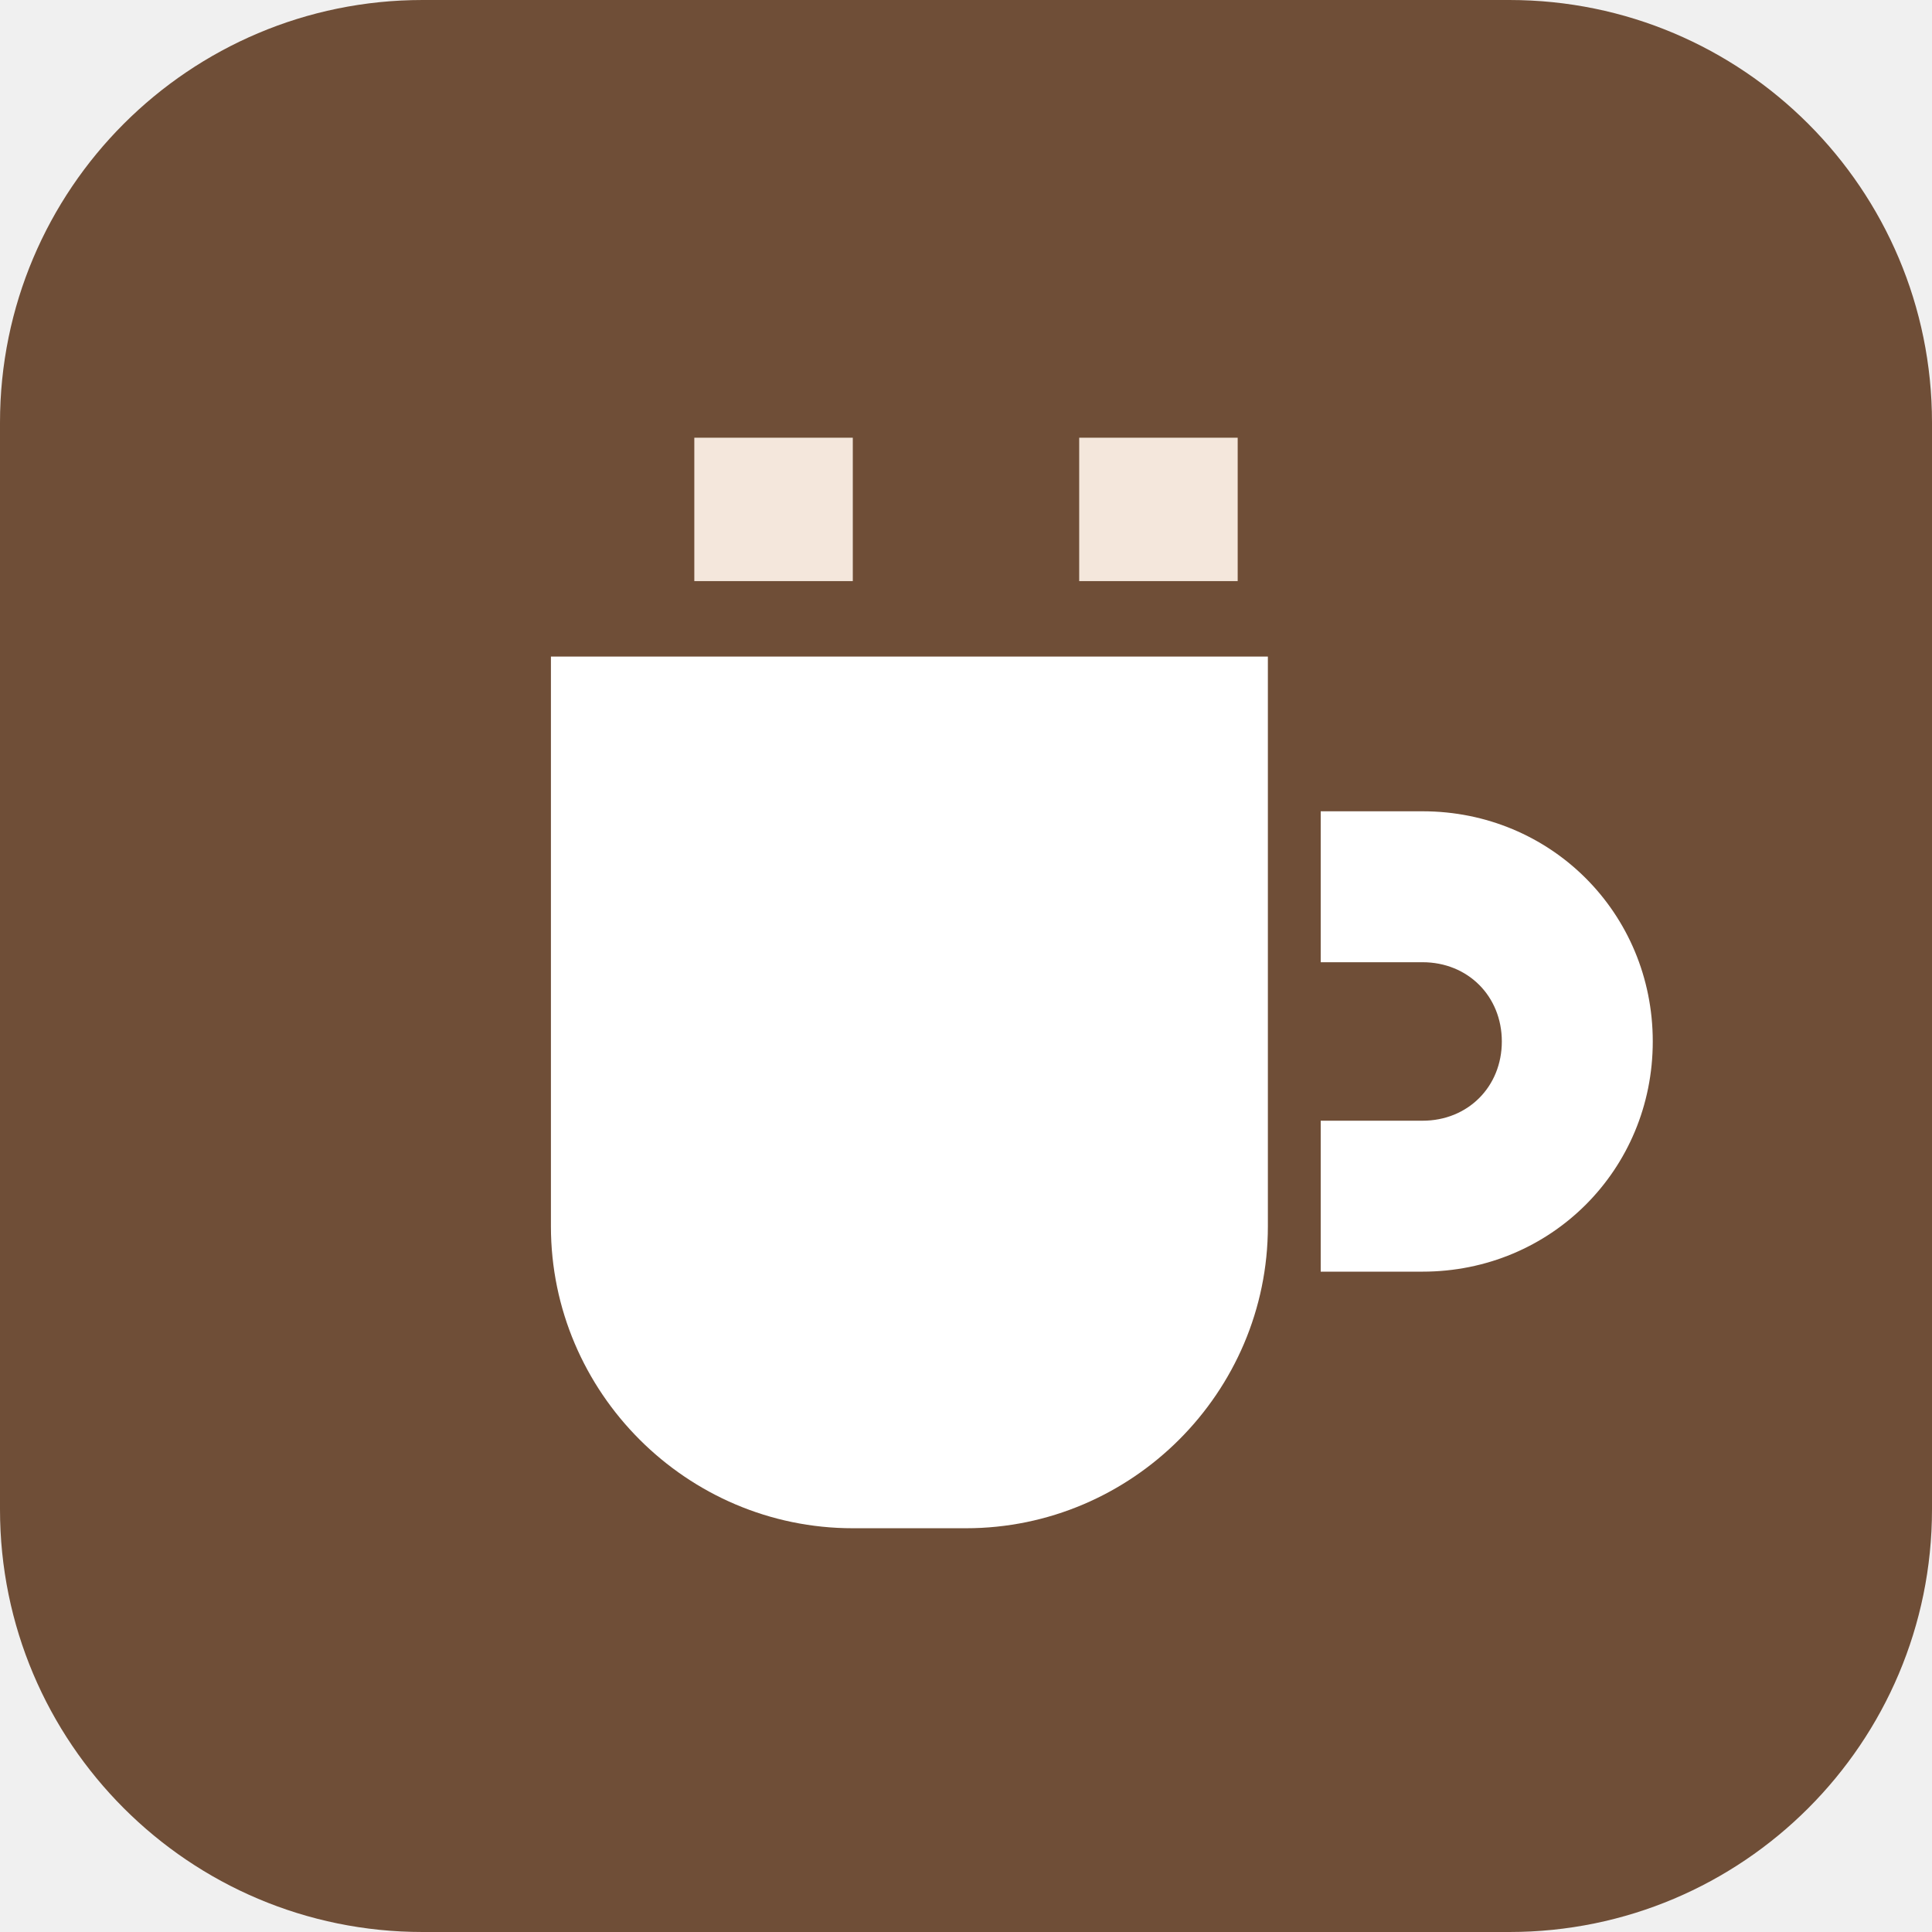
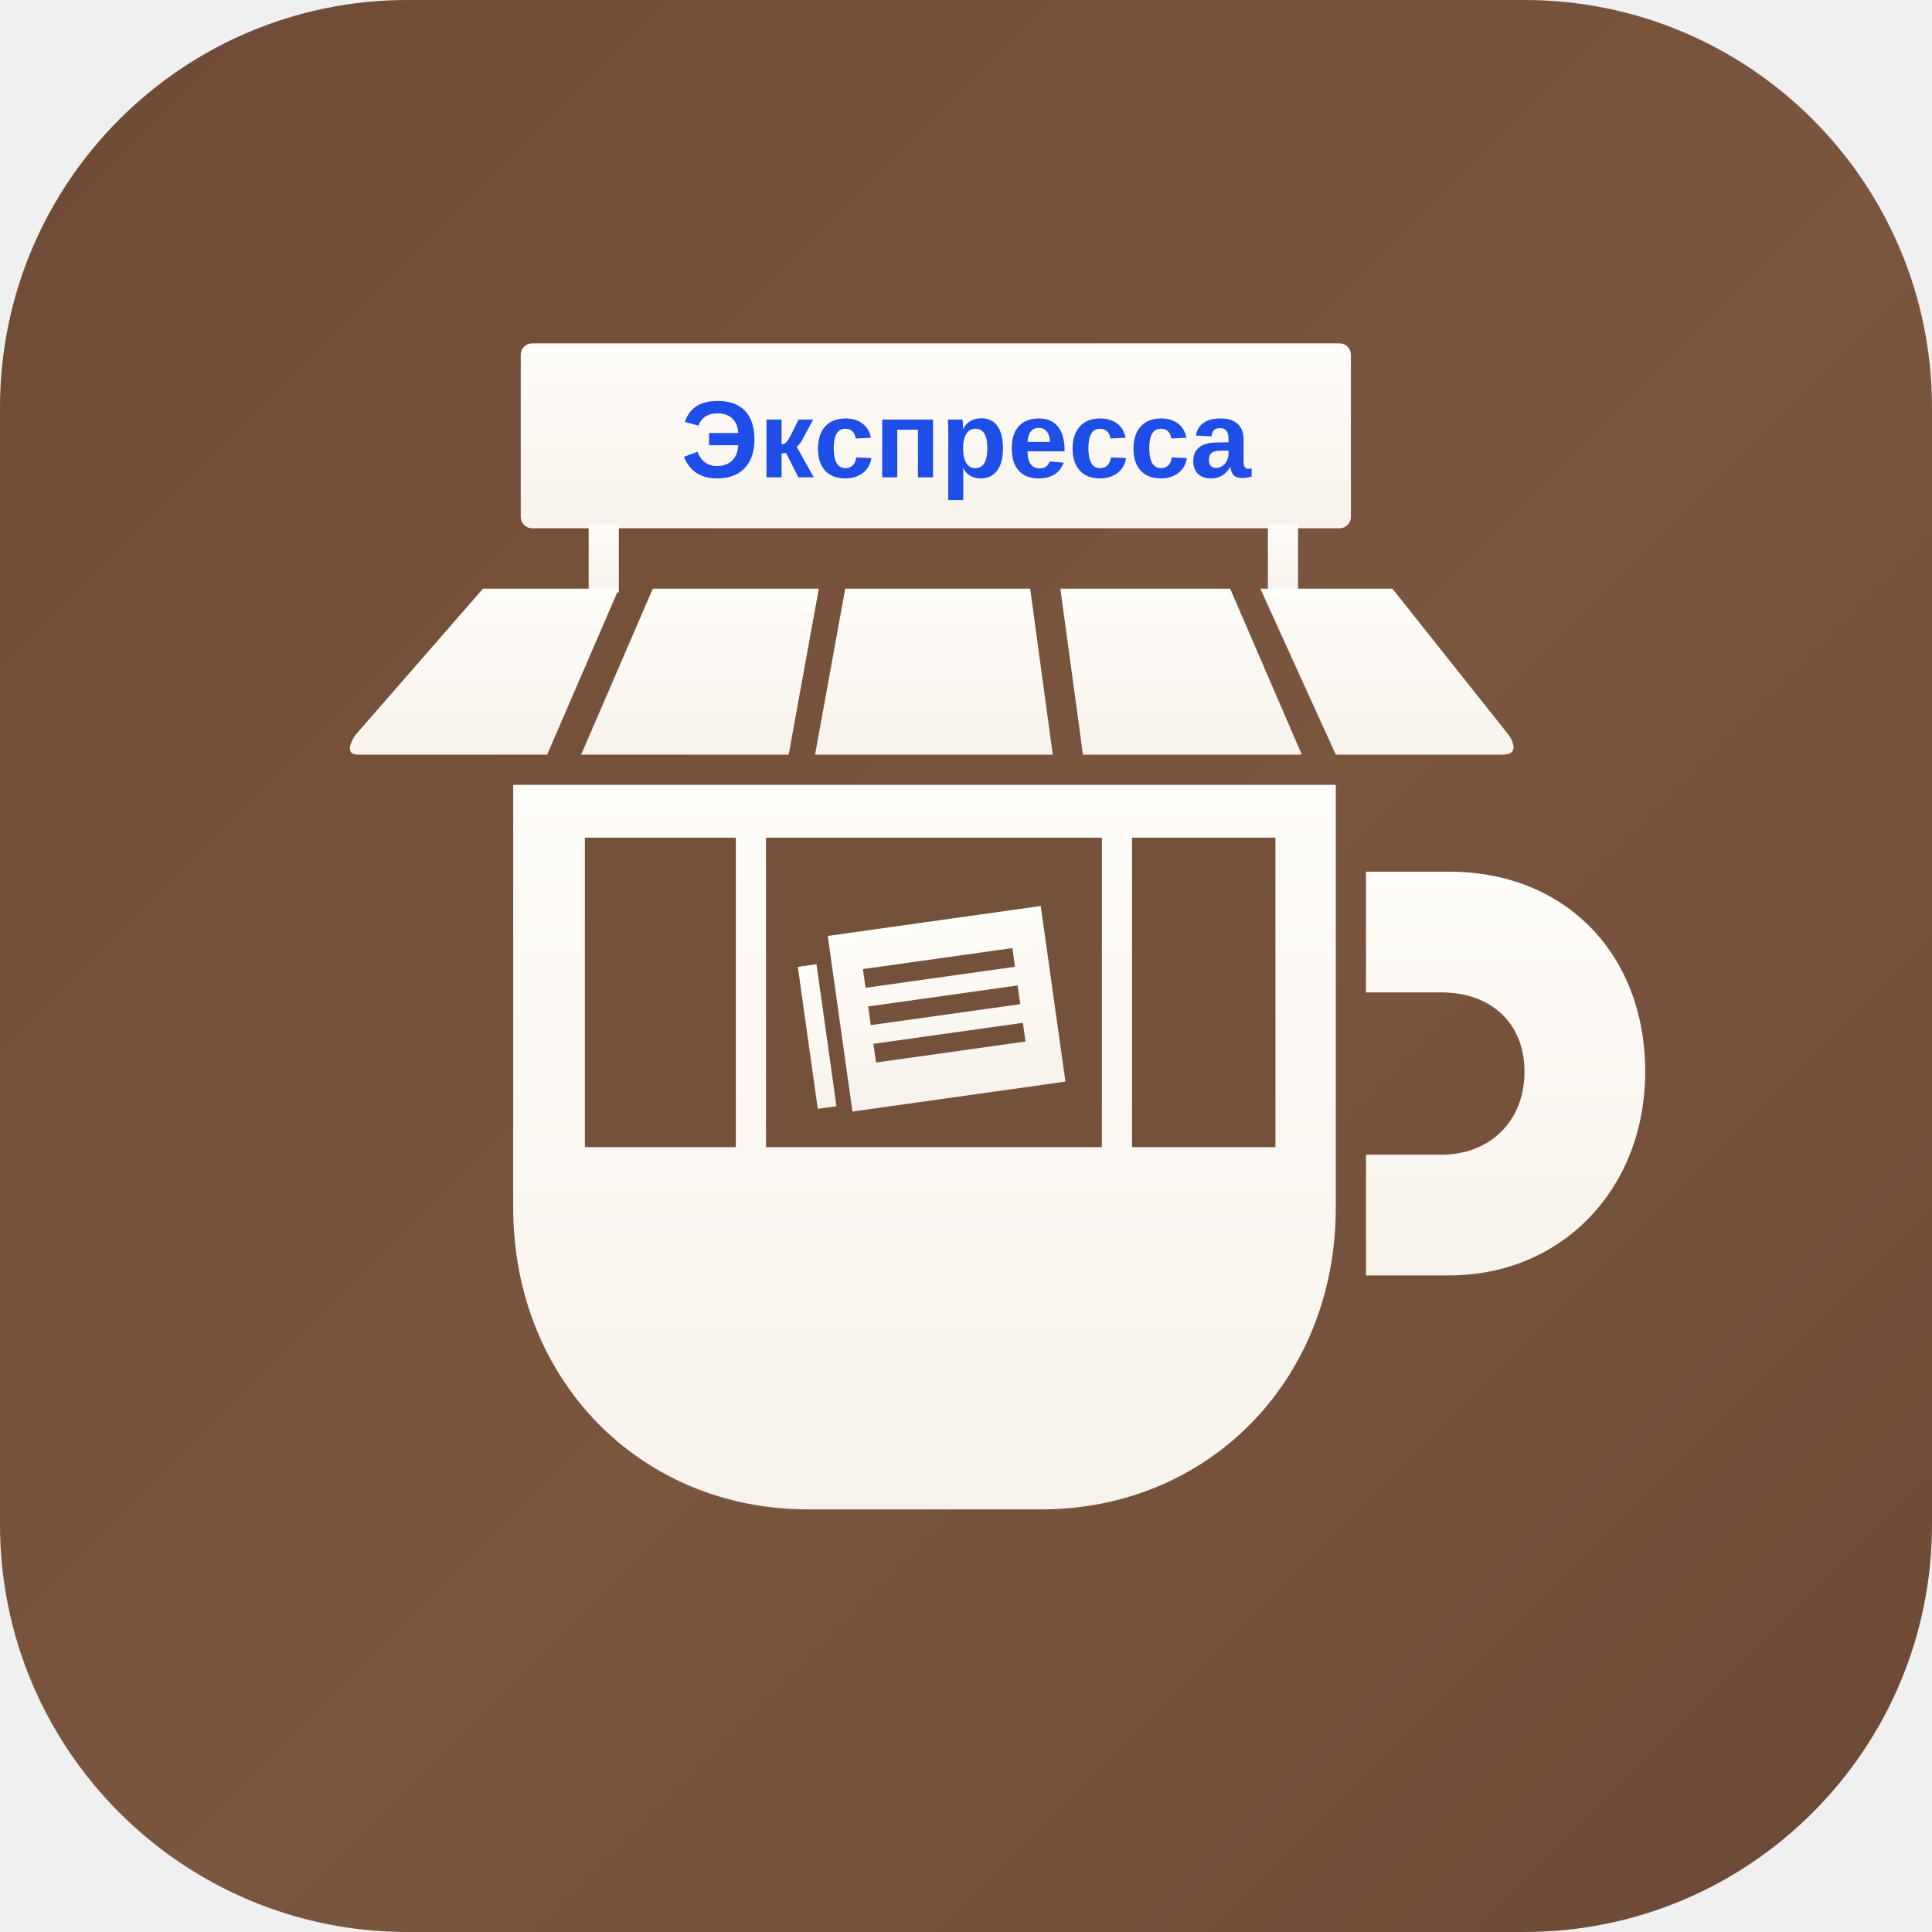
- <svg xmlns="http://www.w3.org/2000/svg" viewBox="0 0 512 512">
-   <rect width="512" height="512" rx="112" fill="#6f4e37" />
-   <path fill="#fff" d="M146 174h190v151c0 44-36 80-80 80h-30c-44 0-80-36-80-80V174Zm204 41h27c34 0 61 27 61 61s-27 61-61 61h-27v-40h27c12 0 21-9 21-21s-9-21-21-21h-27v-40Z" />
-   <path fill="#f4e7dc" d="M184 116h42v38h-42zm102 0h42v38h-42z" />
+ <svg xmlns="http://www.w3.org/2000/svg" width="512" height="512" viewBox="0 0 512 512" role="img" aria-label="Экспресса">
+   <defs>
+     <linearGradient id="bg" x1="0" y1="0" x2="1" y2="1">
+       <stop offset="0" stop-color="#6F4B36" />
+       <stop offset="0.55" stop-color="#7A563F" />
+       <stop offset="1" stop-color="#6C4935" />
+     </linearGradient>
+     <linearGradient id="paper" x1="0" y1="0" x2="0" y2="1">
+       <stop offset="0" stop-color="#FFFDF9" />
+       <stop offset="1" stop-color="#F7F2EB" />
+     </linearGradient>
+   </defs>
+   <rect width="512" height="512" rx="108" fill="url(#bg)" />
+   <rect x="138" y="91" width="220" height="49" rx="3" fill="url(#paper)" />
+   <rect x="156" y="139" width="8" height="18" fill="url(#paper)" />
+   <rect x="336" y="139" width="8" height="18" fill="url(#paper)" />
+   <g fill="#1E4DE8">
+     <path d="M670 212Q850 212 954.0 312.5Q1058 413 1071 601H524V829H1070Q1060 1005 959.0 1101.5Q858 1198 677 1198Q548 1198 454.0 1135.5Q360 1073 327 967L72 1038Q200 1430 686 1430Q1019 1430 1196.0 1245.5Q1373 1061 1373 711Q1373 366 1191.0 173.0Q1009 -20 673 -20Q218 -20 54 383L306 480Q410 212 670 212Z" transform="translate(180.491 126.500) scale(0.01416 -0.01416)" />
+     <path d="M142 1082H424V618Q466 620 486.0 633.5Q506 647 529.0 677.5Q552 708 580.5 758.5Q609 809 742 1082H1016L810 701Q766 619 708 571L1026 0H739L506 458Q475 447 424 447V0H142Z" transform="translate(201.122 126.500) scale(0.01416 -0.01416)" />
+     <path d="M594 -20Q348 -20 214.0 126.5Q80 273 80 535Q80 803 215.0 952.5Q350 1102 598 1102Q789 1102 914.0 1006.0Q1039 910 1071 741L788 727Q776 810 728.0 859.5Q680 909 592 909Q375 909 375 546Q375 172 596 172Q676 172 730.0 222.5Q784 273 797 373L1079 360Q1064 249 999.5 162.0Q935 75 830.0 27.5Q725 -20 594 -20Z" transform="translate(215.636 126.500) scale(0.01416 -0.01416)" />
+     <path d="M1094 1082V0H812V892H425V0H143V1082Z" transform="translate(231.765 126.500) scale(0.01416 -0.01416)" />
+     <path d="M1167 546Q1167 275 1058.5 127.5Q950 -20 752 -20Q638 -20 553.5 29.5Q469 79 424 172H418Q424 142 424 -10V-425H143V833Q143 986 135 1082H408Q413 1064 416.5 1011.0Q420 958 420 906H424Q519 1105 770 1105Q959 1105 1063.0 959.5Q1167 814 1167 546ZM874 546Q874 910 651 910Q539 910 479.5 812.0Q420 714 420 538Q420 363 479.5 267.5Q539 172 649 172Q874 172 874 546Z" transform="translate(249.281 126.500) scale(0.01416 -0.01416)" />
+     <path d="M586 -20Q342 -20 211.0 124.5Q80 269 80 546Q80 814 213.0 958.0Q346 1102 590 1102Q823 1102 946.0 947.5Q1069 793 1069 495V487H375Q375 329 433.5 248.5Q492 168 600 168Q749 168 788 297L1053 274Q938 -20 586 -20ZM586 925Q487 925 433.5 856.0Q380 787 377 663H797Q789 794 734.0 859.5Q679 925 586 925Z" transform="translate(266.995 126.500) scale(0.01416 -0.01416)" />
+     <path d="M594 -20Q348 -20 214.0 126.5Q80 273 80 535Q80 803 215.0 952.5Q350 1102 598 1102Q789 1102 914.0 1006.0Q1039 910 1071 741L788 727Q776 810 728.0 859.5Q680 909 592 909Q375 909 375 546Q375 172 596 172Q676 172 730.0 222.5Q784 273 797 373L1079 360Q1064 249 999.5 162.0Q935 75 830.0 27.5Q725 -20 594 -20Z" transform="translate(283.124 126.500) scale(0.01416 -0.01416)" />
+     <path d="M594 -20Q348 -20 214.0 126.5Q80 273 80 535Q80 803 215.0 952.5Q350 1102 598 1102Q789 1102 914.0 1006.0Q1039 910 1071 741L788 727Q776 810 728.0 859.5Q680 909 592 909Q375 909 375 546Q375 172 596 172Q676 172 730.0 222.5Q784 273 797 373L1079 360Q1064 249 999.5 162.0Q935 75 830.0 27.5Q725 -20 594 -20Z" transform="translate(299.252 126.500) scale(0.01416 -0.01416)" />
+     <path d="M393 -20Q236 -20 148.0 65.5Q60 151 60 306Q60 474 169.5 561.0Q279 648 487 652L720 656V711Q720 817 683.0 868.5Q646 920 562 920Q484 920 447.5 884.5Q411 849 402 767L109 781Q136 939 253.5 1020.5Q371 1102 574 1102Q779 1102 890.0 1001.0Q1001 900 1001 714V320Q1001 229 1021.5 194.5Q1042 160 1090 160Q1122 160 1152 166V14Q1127 8 1107.0 3.0Q1087 -2 1067.0 -5.0Q1047 -8 1024.5 -10.0Q1002 -12 972 -12Q866 -12 815.5 40.0Q765 92 755 193H749Q631 -20 393 -20ZM720 501 576 499Q478 495 437.0 477.5Q396 460 374.5 424.0Q353 388 353 328Q353 251 388.5 213.5Q424 176 483 176Q549 176 603.5 212.0Q658 248 689.0 311.5Q720 375 720 446Z" transform="translate(315.381 126.500) scale(0.01416 -0.01416)" />
+   </g>
+   <path d="M128 156H164L145 200H95Q91 200 94 195Z" fill="url(#paper)" />
+   <path d="M173 156H217L209 200H154Z" fill="url(#paper)" />
+   <path d="M224 156H273L279 200H216Z" fill="url(#paper)" />
+   <path d="M281 156H326L345 200H287Z" fill="url(#paper)" />
+   <path d="M334 156H369L400 195Q403 200 398 200H354Z" fill="url(#paper)" />
+   <path d="M136 208H354V320C354 366 320 400 276 400H214C170 400 136 366 136 320Z" fill="url(#paper)" />
+   <rect x="155" y="222" width="40" height="82" fill="#74513B" />
+   <rect x="203" y="222" width="89" height="82" fill="#74513B" />
+   <rect x="300" y="222" width="38" height="82" fill="#74513B" />
+   <path d="M362 231H384C415 231 436 253 436 284C436 315 414 338 384 338H362V306H382C395 306 404 297 404 284C404 271 395 263 382 263H362Z" fill="url(#paper)" />
+   <g transform="rotate(-8 250 272)">
+     <rect x="214" y="251" width="5" height="38" fill="url(#paper)" />
+     <rect x="223" y="244" width="57" height="47" fill="url(#paper)" />
+     <rect x="231" y="254" width="40" height="5" fill="#74513B" />
+     <rect x="231" y="264" width="40" height="5" fill="#74513B" />
+     <rect x="231" y="274" width="40" height="5" fill="#74513B" />
+   </g>
</svg>
